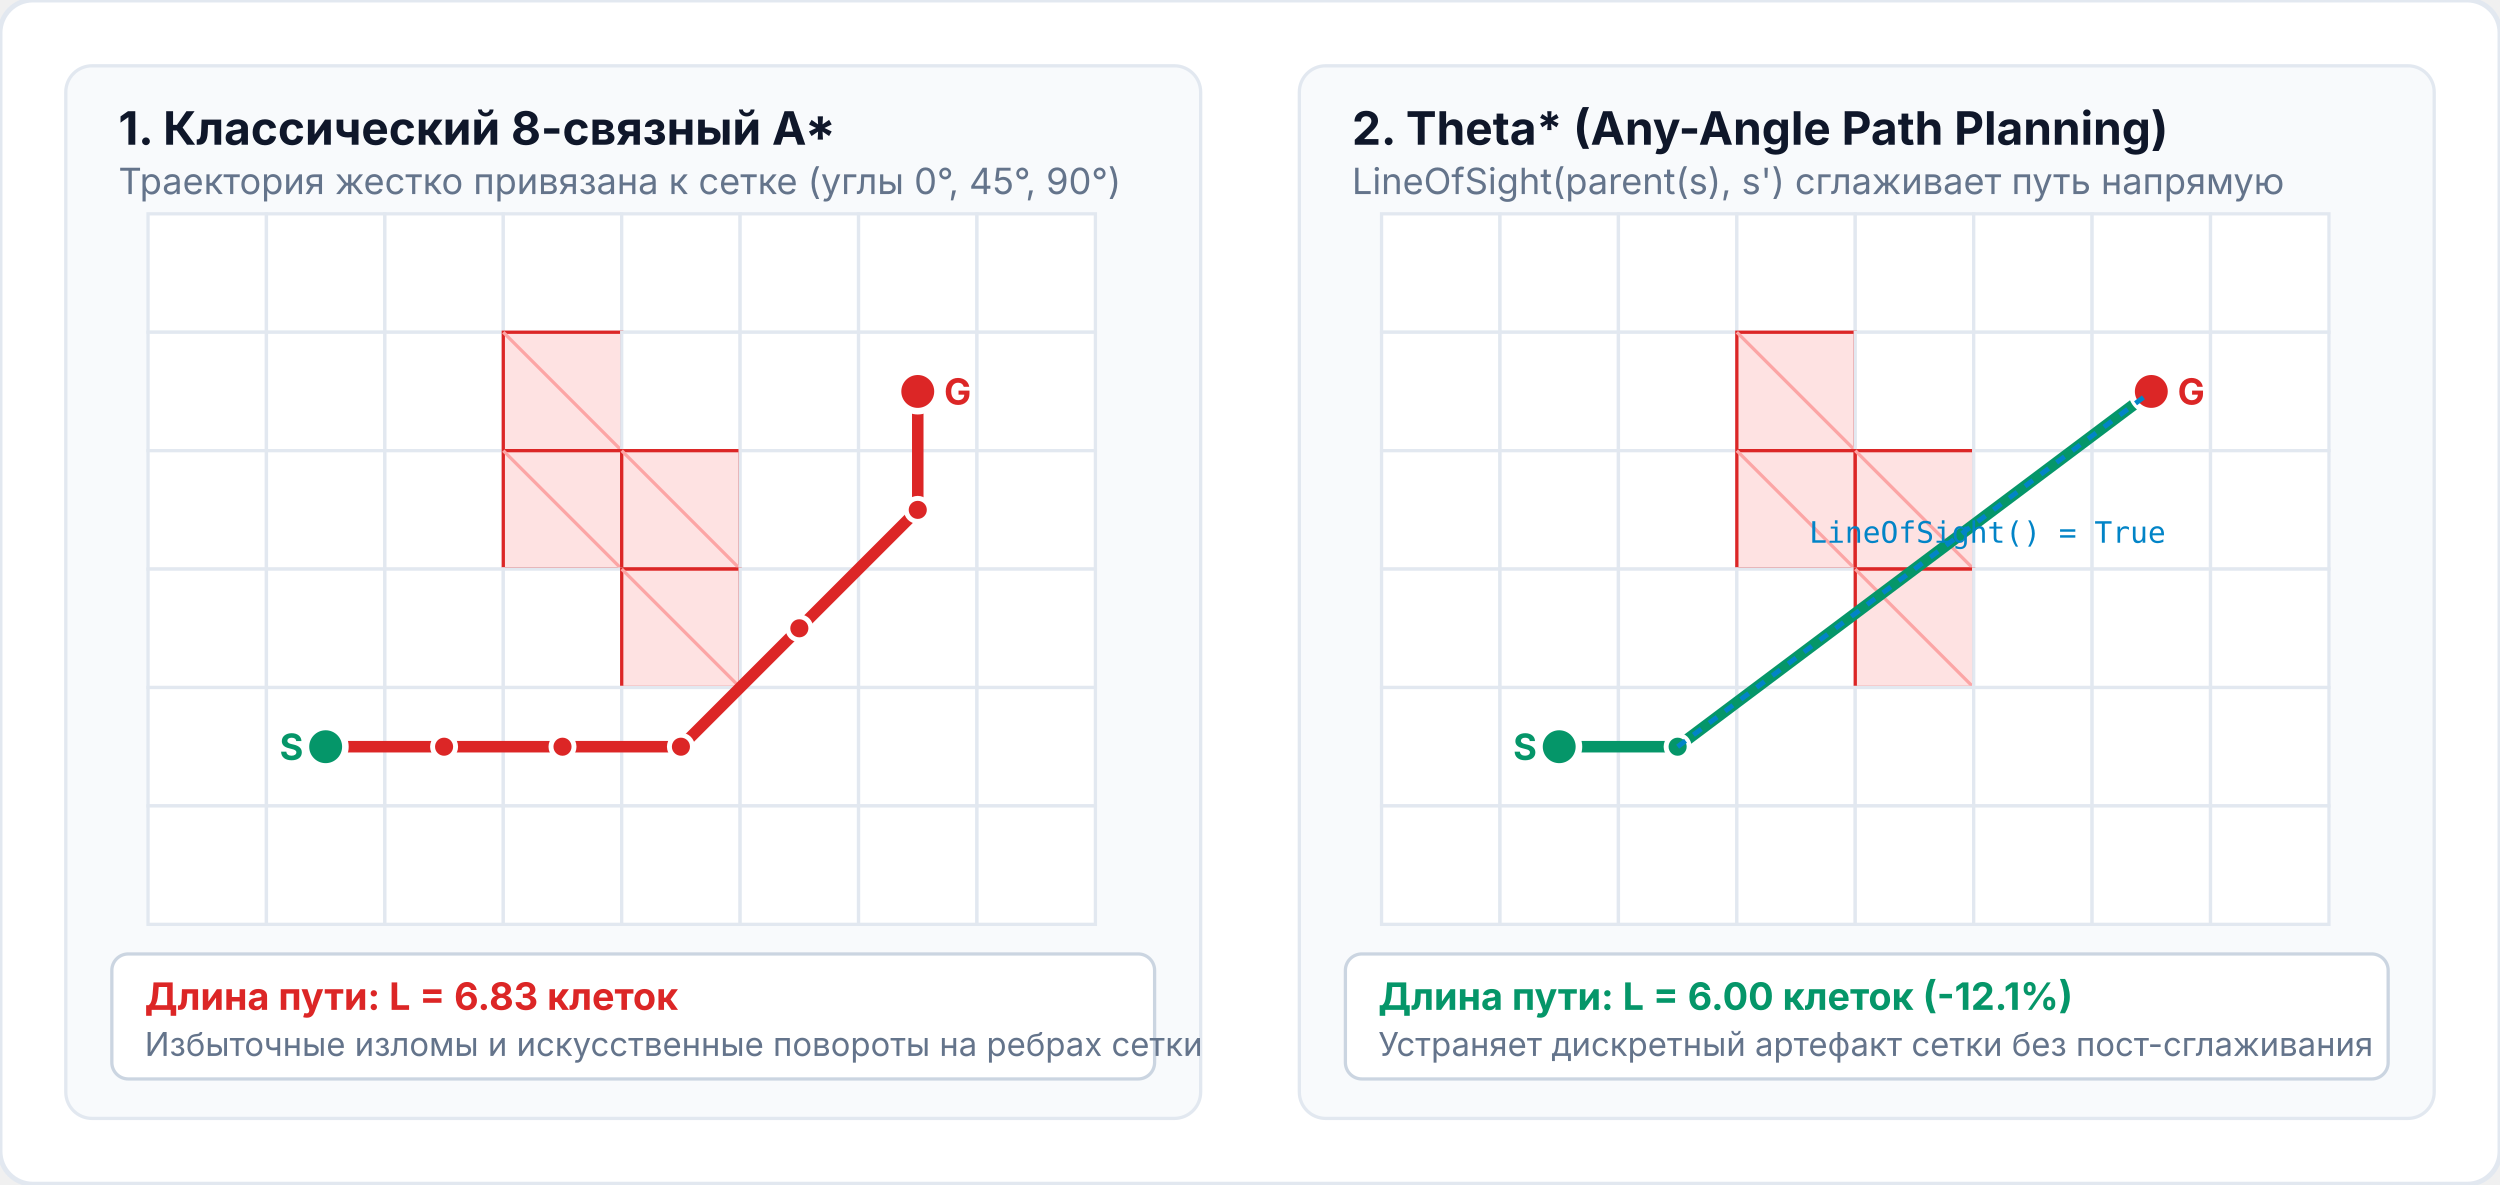
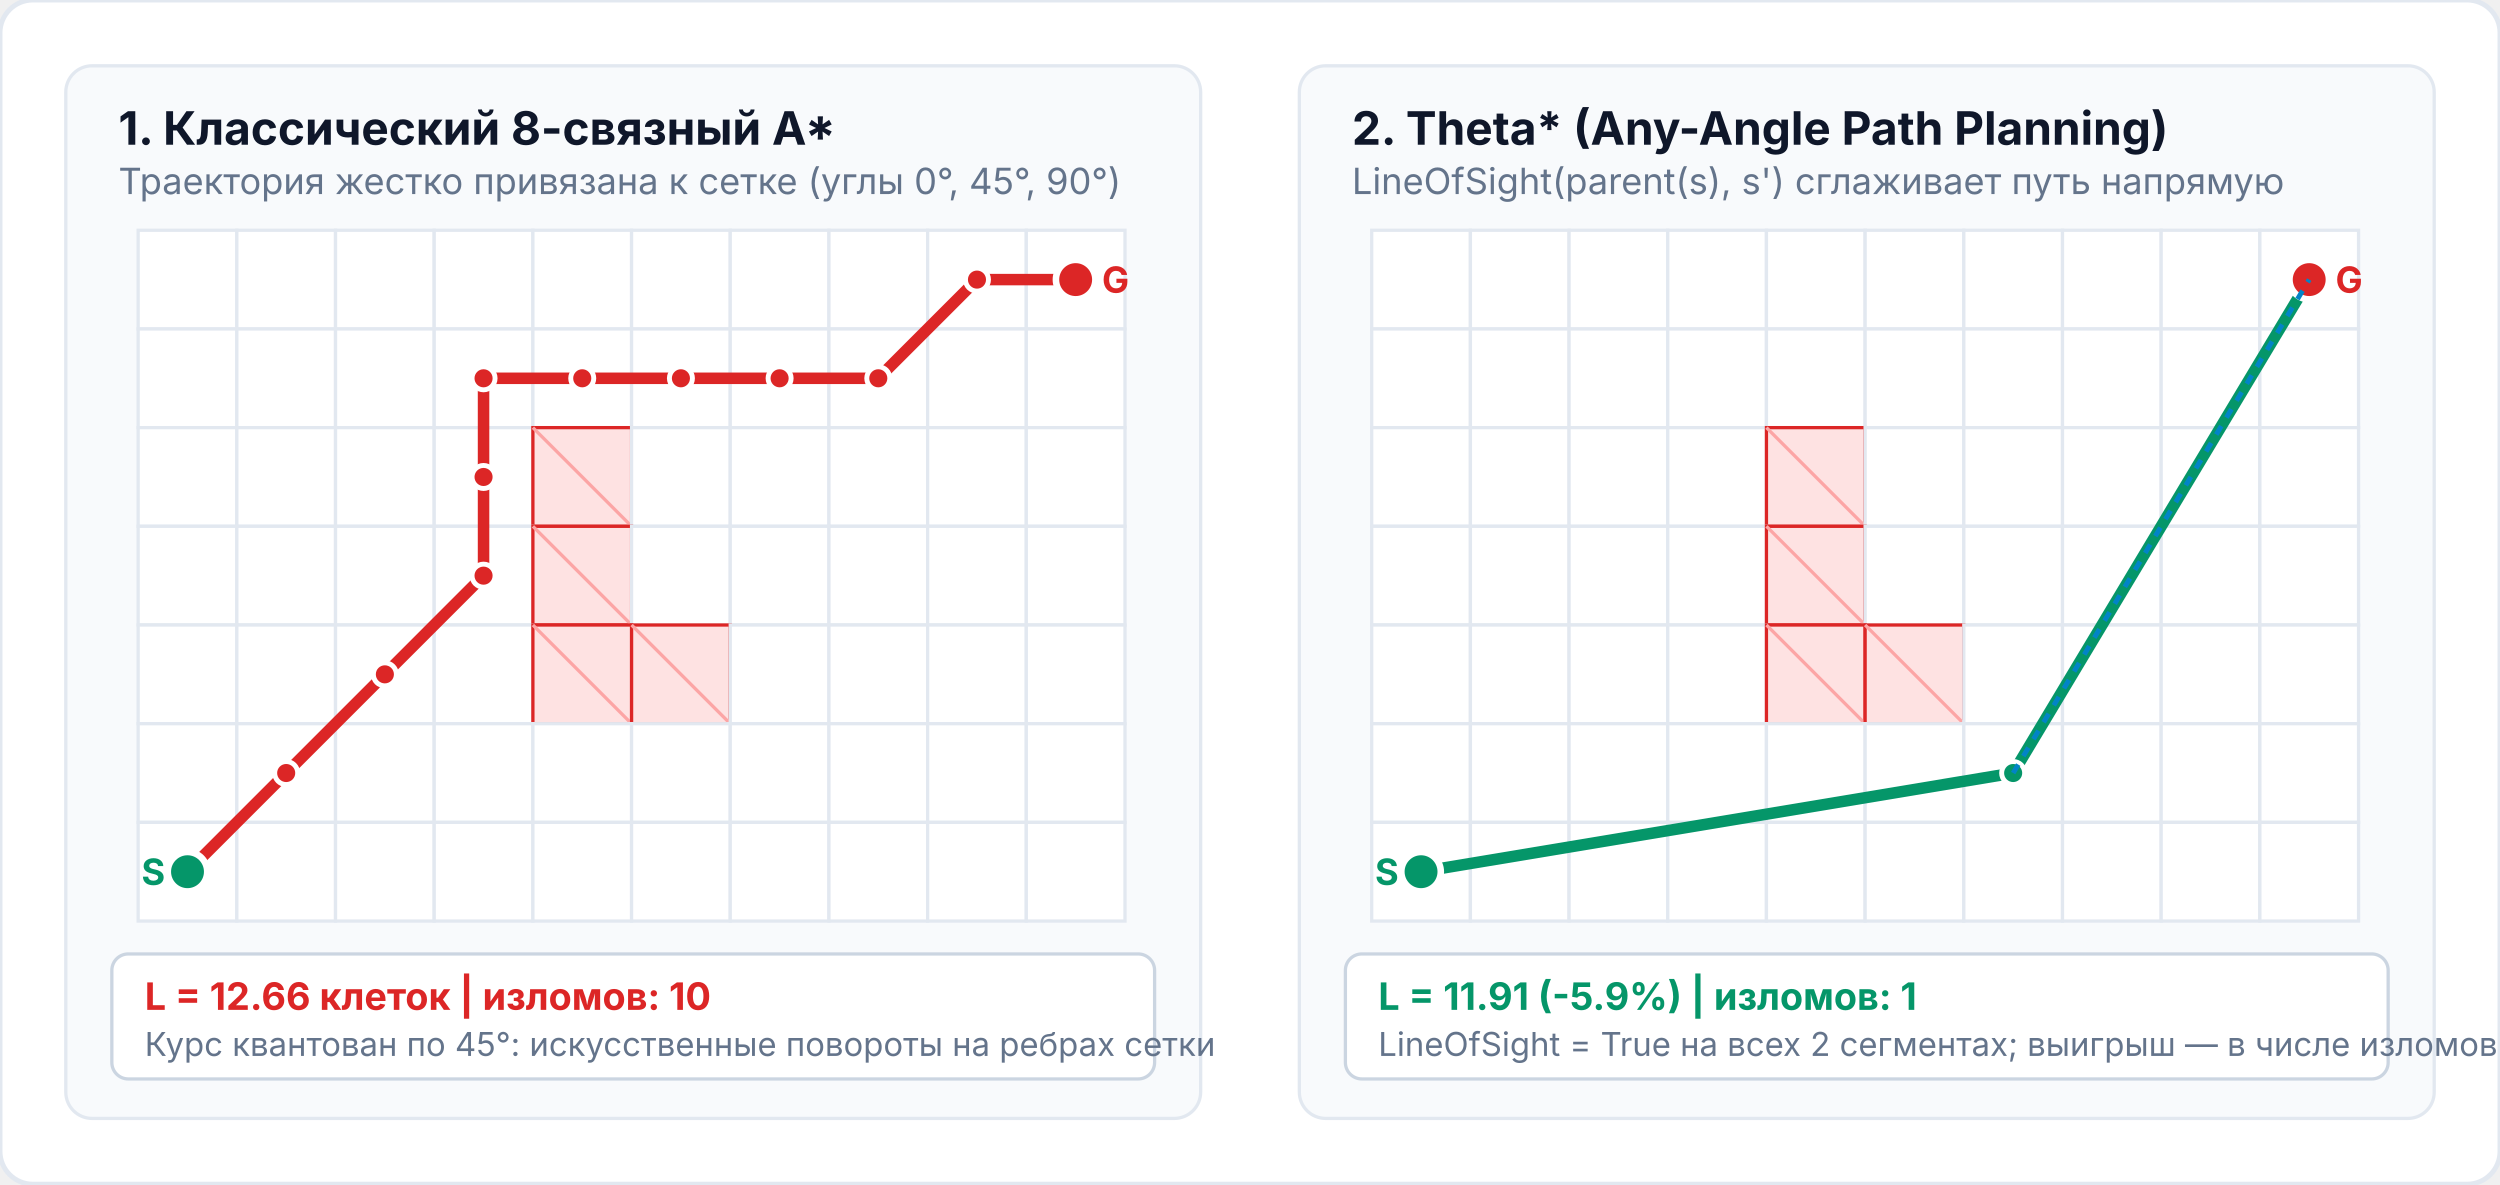
<svg xmlns="http://www.w3.org/2000/svg" viewBox="0 0 760 360" width="100%" height="100%">
  <rect width="100%" height="100%" rx="10" fill="#ffffff" stroke="#e2e8f0" stroke-width="1.5" />
  <g transform="translate(20, 20)">
    <rect width="345" height="320" rx="8" fill="#f8fafc" stroke="#e2e8f0" stroke-width="1" />
    <text x="16" y="24" font-family="Inter, sans-serif" font-size="14" font-weight="700" fill="#0f172a">1. Классический 8-связный A*</text>
    <text x="16" y="39" font-family="Inter, sans-serif" font-size="11" fill="#64748b">Траектория жестко привязана к сетке (углы 0°, 45°, 90°)</text>
-     <rect x="25" y="45" width="36" height="36" fill="#ffffff" stroke="#e2e8f0" stroke-width="1" />
-     <rect x="61" y="45" width="36" height="36" fill="#ffffff" stroke="#e2e8f0" stroke-width="1" />
-     <rect x="97" y="45" width="36" height="36" fill="#ffffff" stroke="#e2e8f0" stroke-width="1" />
-     <rect x="133" y="45" width="36" height="36" fill="#ffffff" stroke="#e2e8f0" stroke-width="1" />
-     <rect x="169" y="45" width="36" height="36" fill="#ffffff" stroke="#e2e8f0" stroke-width="1" />
-     <rect x="205" y="45" width="36" height="36" fill="#ffffff" stroke="#e2e8f0" stroke-width="1" />
-     <rect x="241" y="45" width="36" height="36" fill="#ffffff" stroke="#e2e8f0" stroke-width="1" />
-     <rect x="277" y="45" width="36" height="36" fill="#ffffff" stroke="#e2e8f0" stroke-width="1" />
-     <rect x="25" y="81" width="36" height="36" fill="#ffffff" stroke="#e2e8f0" stroke-width="1" />
-     <rect x="61" y="81" width="36" height="36" fill="#ffffff" stroke="#e2e8f0" stroke-width="1" />
-     <rect x="97" y="81" width="36" height="36" fill="#ffffff" stroke="#e2e8f0" stroke-width="1" />
-     <rect x="133" y="81" width="36" height="36" fill="#fee2e2" stroke="#dc2626" stroke-width="1" />
-     <line x1="133" y1="81" x2="169" y2="117" stroke="#fca5a5" stroke-width="1" />
-     <rect x="169" y="81" width="36" height="36" fill="#ffffff" stroke="#e2e8f0" stroke-width="1" />
-     <rect x="205" y="81" width="36" height="36" fill="#ffffff" stroke="#e2e8f0" stroke-width="1" />
-     <rect x="241" y="81" width="36" height="36" fill="#ffffff" stroke="#e2e8f0" stroke-width="1" />
-     <rect x="277" y="81" width="36" height="36" fill="#ffffff" stroke="#e2e8f0" stroke-width="1" />
-     <rect x="25" y="117" width="36" height="36" fill="#ffffff" stroke="#e2e8f0" stroke-width="1" />
-     <rect x="61" y="117" width="36" height="36" fill="#ffffff" stroke="#e2e8f0" stroke-width="1" />
-     <rect x="97" y="117" width="36" height="36" fill="#ffffff" stroke="#e2e8f0" stroke-width="1" />
-     <rect x="133" y="117" width="36" height="36" fill="#fee2e2" stroke="#dc2626" stroke-width="1" />
-     <line x1="133" y1="117" x2="169" y2="153" stroke="#fca5a5" stroke-width="1" />
-     <rect x="169" y="117" width="36" height="36" fill="#fee2e2" stroke="#dc2626" stroke-width="1" />
-     <line x1="169" y1="117" x2="205" y2="153" stroke="#fca5a5" stroke-width="1" />
-     <rect x="205" y="117" width="36" height="36" fill="#ffffff" stroke="#e2e8f0" stroke-width="1" />
-     <rect x="241" y="117" width="36" height="36" fill="#ffffff" stroke="#e2e8f0" stroke-width="1" />
-     <rect x="277" y="117" width="36" height="36" fill="#ffffff" stroke="#e2e8f0" stroke-width="1" />
-     <rect x="25" y="153" width="36" height="36" fill="#ffffff" stroke="#e2e8f0" stroke-width="1" />
-     <rect x="61" y="153" width="36" height="36" fill="#ffffff" stroke="#e2e8f0" stroke-width="1" />
-     <rect x="97" y="153" width="36" height="36" fill="#ffffff" stroke="#e2e8f0" stroke-width="1" />
-     <rect x="133" y="153" width="36" height="36" fill="#ffffff" stroke="#e2e8f0" stroke-width="1" />
-     <rect x="169" y="153" width="36" height="36" fill="#fee2e2" stroke="#dc2626" stroke-width="1" />
-     <line x1="169" y1="153" x2="205" y2="189" stroke="#fca5a5" stroke-width="1" />
-     <rect x="205" y="153" width="36" height="36" fill="#ffffff" stroke="#e2e8f0" stroke-width="1" />
-     <rect x="241" y="153" width="36" height="36" fill="#ffffff" stroke="#e2e8f0" stroke-width="1" />
-     <rect x="277" y="153" width="36" height="36" fill="#ffffff" stroke="#e2e8f0" stroke-width="1" />
-     <rect x="25" y="189" width="36" height="36" fill="#ffffff" stroke="#e2e8f0" stroke-width="1" />
-     <rect x="61" y="189" width="36" height="36" fill="#ffffff" stroke="#e2e8f0" stroke-width="1" />
-     <rect x="97" y="189" width="36" height="36" fill="#ffffff" stroke="#e2e8f0" stroke-width="1" />
-     <rect x="133" y="189" width="36" height="36" fill="#ffffff" stroke="#e2e8f0" stroke-width="1" />
-     <rect x="169" y="189" width="36" height="36" fill="#ffffff" stroke="#e2e8f0" stroke-width="1" />
-     <rect x="205" y="189" width="36" height="36" fill="#ffffff" stroke="#e2e8f0" stroke-width="1" />
-     <rect x="241" y="189" width="36" height="36" fill="#ffffff" stroke="#e2e8f0" stroke-width="1" />
-     <rect x="277" y="189" width="36" height="36" fill="#ffffff" stroke="#e2e8f0" stroke-width="1" />
-     <rect x="25" y="225" width="36" height="36" fill="#ffffff" stroke="#e2e8f0" stroke-width="1" />
-     <rect x="61" y="225" width="36" height="36" fill="#ffffff" stroke="#e2e8f0" stroke-width="1" />
-     <rect x="97" y="225" width="36" height="36" fill="#ffffff" stroke="#e2e8f0" stroke-width="1" />
-     <rect x="133" y="225" width="36" height="36" fill="#ffffff" stroke="#e2e8f0" stroke-width="1" />
-     <rect x="169" y="225" width="36" height="36" fill="#ffffff" stroke="#e2e8f0" stroke-width="1" />
-     <rect x="205" y="225" width="36" height="36" fill="#ffffff" stroke="#e2e8f0" stroke-width="1" />
-     <rect x="241" y="225" width="36" height="36" fill="#ffffff" stroke="#e2e8f0" stroke-width="1" />
-     <rect x="277" y="225" width="36" height="36" fill="#ffffff" stroke="#e2e8f0" stroke-width="1" />
-     <path d="M79.0,207.0 L115.0,207.0 L151.0,207.0 L187.0,207.0 L223.0,171.0 L259.0,135.0 L259.0,99.0" stroke="#dc2626" stroke-width="3.5" fill="none" stroke-linecap="round" stroke-linejoin="round" />
-     <circle cx="79.0" cy="207.0" r="3.5" fill="#dc2626" stroke="#ffffff" stroke-width="1.5" />
-     <circle cx="115.0" cy="207.0" r="3.5" fill="#dc2626" stroke="#ffffff" stroke-width="1.5" />
-     <circle cx="151.0" cy="207.0" r="3.5" fill="#dc2626" stroke="#ffffff" stroke-width="1.5" />
-     <circle cx="187.0" cy="207.0" r="3.5" fill="#dc2626" stroke="#ffffff" stroke-width="1.5" />
-     <circle cx="223.0" cy="171.0" r="3.5" fill="#dc2626" stroke="#ffffff" stroke-width="1.5" />
-     <circle cx="259.0" cy="135.0" r="3.5" fill="#dc2626" stroke="#ffffff" stroke-width="1.5" />
-     <circle cx="259.0" cy="99.0" r="3.5" fill="#dc2626" stroke="#ffffff" stroke-width="1.5" />
-     <circle cx="79.0" cy="207.0" r="6" fill="#059669" stroke="#ffffff" stroke-width="2" />
-     <text x="65.0" y="211.0" font-family="Inter" font-size="11" font-weight="700" fill="#059669">S</text>
-     <circle cx="259.0" cy="99.0" r="6" fill="#dc2626" stroke="#ffffff" stroke-width="2" />
-     <text x="267.0" y="103.0" font-family="Inter" font-size="11" font-weight="700" fill="#dc2626">G</text>
+     <rect x="22" y="50" width="30" height="30" fill="#ffffff" stroke="#e2e8f0" stroke-width="1" />
+     <rect x="52" y="50" width="30" height="30" fill="#ffffff" stroke="#e2e8f0" stroke-width="1" />
+     <rect x="82" y="50" width="30" height="30" fill="#ffffff" stroke="#e2e8f0" stroke-width="1" />
+     <rect x="112" y="50" width="30" height="30" fill="#ffffff" stroke="#e2e8f0" stroke-width="1" />
+     <rect x="142" y="50" width="30" height="30" fill="#ffffff" stroke="#e2e8f0" stroke-width="1" />
+     <rect x="172" y="50" width="30" height="30" fill="#ffffff" stroke="#e2e8f0" stroke-width="1" />
+     <rect x="202" y="50" width="30" height="30" fill="#ffffff" stroke="#e2e8f0" stroke-width="1" />
+     <rect x="232" y="50" width="30" height="30" fill="#ffffff" stroke="#e2e8f0" stroke-width="1" />
+     <rect x="262" y="50" width="30" height="30" fill="#ffffff" stroke="#e2e8f0" stroke-width="1" />
+     <rect x="292" y="50" width="30" height="30" fill="#ffffff" stroke="#e2e8f0" stroke-width="1" />
+     <rect x="22" y="80" width="30" height="30" fill="#ffffff" stroke="#e2e8f0" stroke-width="1" />
+     <rect x="52" y="80" width="30" height="30" fill="#ffffff" stroke="#e2e8f0" stroke-width="1" />
+     <rect x="82" y="80" width="30" height="30" fill="#ffffff" stroke="#e2e8f0" stroke-width="1" />
+     <rect x="112" y="80" width="30" height="30" fill="#ffffff" stroke="#e2e8f0" stroke-width="1" />
+     <rect x="142" y="80" width="30" height="30" fill="#ffffff" stroke="#e2e8f0" stroke-width="1" />
+     <rect x="172" y="80" width="30" height="30" fill="#ffffff" stroke="#e2e8f0" stroke-width="1" />
+     <rect x="202" y="80" width="30" height="30" fill="#ffffff" stroke="#e2e8f0" stroke-width="1" />
+     <rect x="232" y="80" width="30" height="30" fill="#ffffff" stroke="#e2e8f0" stroke-width="1" />
+     <rect x="262" y="80" width="30" height="30" fill="#ffffff" stroke="#e2e8f0" stroke-width="1" />
+     <rect x="292" y="80" width="30" height="30" fill="#ffffff" stroke="#e2e8f0" stroke-width="1" />
+     <rect x="22" y="110" width="30" height="30" fill="#ffffff" stroke="#e2e8f0" stroke-width="1" />
+     <rect x="52" y="110" width="30" height="30" fill="#ffffff" stroke="#e2e8f0" stroke-width="1" />
+     <rect x="82" y="110" width="30" height="30" fill="#ffffff" stroke="#e2e8f0" stroke-width="1" />
+     <rect x="112" y="110" width="30" height="30" fill="#ffffff" stroke="#e2e8f0" stroke-width="1" />
+     <rect x="142" y="110" width="30" height="30" fill="#fee2e2" stroke="#dc2626" stroke-width="1" />
+     <line x1="142" y1="110" x2="172" y2="140" stroke="#fca5a5" stroke-width="1" />
+     <rect x="172" y="110" width="30" height="30" fill="#ffffff" stroke="#e2e8f0" stroke-width="1" />
+     <rect x="202" y="110" width="30" height="30" fill="#ffffff" stroke="#e2e8f0" stroke-width="1" />
+     <rect x="232" y="110" width="30" height="30" fill="#ffffff" stroke="#e2e8f0" stroke-width="1" />
+     <rect x="262" y="110" width="30" height="30" fill="#ffffff" stroke="#e2e8f0" stroke-width="1" />
+     <rect x="292" y="110" width="30" height="30" fill="#ffffff" stroke="#e2e8f0" stroke-width="1" />
+     <rect x="22" y="140" width="30" height="30" fill="#ffffff" stroke="#e2e8f0" stroke-width="1" />
+     <rect x="52" y="140" width="30" height="30" fill="#ffffff" stroke="#e2e8f0" stroke-width="1" />
+     <rect x="82" y="140" width="30" height="30" fill="#ffffff" stroke="#e2e8f0" stroke-width="1" />
+     <rect x="112" y="140" width="30" height="30" fill="#ffffff" stroke="#e2e8f0" stroke-width="1" />
+     <rect x="142" y="140" width="30" height="30" fill="#fee2e2" stroke="#dc2626" stroke-width="1" />
+     <line x1="142" y1="140" x2="172" y2="170" stroke="#fca5a5" stroke-width="1" />
+     <rect x="172" y="140" width="30" height="30" fill="#ffffff" stroke="#e2e8f0" stroke-width="1" />
+     <rect x="202" y="140" width="30" height="30" fill="#ffffff" stroke="#e2e8f0" stroke-width="1" />
+     <rect x="232" y="140" width="30" height="30" fill="#ffffff" stroke="#e2e8f0" stroke-width="1" />
+     <rect x="262" y="140" width="30" height="30" fill="#ffffff" stroke="#e2e8f0" stroke-width="1" />
+     <rect x="292" y="140" width="30" height="30" fill="#ffffff" stroke="#e2e8f0" stroke-width="1" />
+     <rect x="22" y="170" width="30" height="30" fill="#ffffff" stroke="#e2e8f0" stroke-width="1" />
+     <rect x="52" y="170" width="30" height="30" fill="#ffffff" stroke="#e2e8f0" stroke-width="1" />
+     <rect x="82" y="170" width="30" height="30" fill="#ffffff" stroke="#e2e8f0" stroke-width="1" />
+     <rect x="112" y="170" width="30" height="30" fill="#ffffff" stroke="#e2e8f0" stroke-width="1" />
+     <rect x="142" y="170" width="30" height="30" fill="#fee2e2" stroke="#dc2626" stroke-width="1" />
+     <line x1="142" y1="170" x2="172" y2="200" stroke="#fca5a5" stroke-width="1" />
+     <rect x="172" y="170" width="30" height="30" fill="#fee2e2" stroke="#dc2626" stroke-width="1" />
+     <line x1="172" y1="170" x2="202" y2="200" stroke="#fca5a5" stroke-width="1" />
+     <rect x="202" y="170" width="30" height="30" fill="#ffffff" stroke="#e2e8f0" stroke-width="1" />
+     <rect x="232" y="170" width="30" height="30" fill="#ffffff" stroke="#e2e8f0" stroke-width="1" />
+     <rect x="262" y="170" width="30" height="30" fill="#ffffff" stroke="#e2e8f0" stroke-width="1" />
+     <rect x="292" y="170" width="30" height="30" fill="#ffffff" stroke="#e2e8f0" stroke-width="1" />
+     <rect x="22" y="200" width="30" height="30" fill="#ffffff" stroke="#e2e8f0" stroke-width="1" />
+     <rect x="52" y="200" width="30" height="30" fill="#ffffff" stroke="#e2e8f0" stroke-width="1" />
+     <rect x="82" y="200" width="30" height="30" fill="#ffffff" stroke="#e2e8f0" stroke-width="1" />
+     <rect x="112" y="200" width="30" height="30" fill="#ffffff" stroke="#e2e8f0" stroke-width="1" />
+     <rect x="142" y="200" width="30" height="30" fill="#ffffff" stroke="#e2e8f0" stroke-width="1" />
+     <rect x="172" y="200" width="30" height="30" fill="#ffffff" stroke="#e2e8f0" stroke-width="1" />
+     <rect x="202" y="200" width="30" height="30" fill="#ffffff" stroke="#e2e8f0" stroke-width="1" />
+     <rect x="232" y="200" width="30" height="30" fill="#ffffff" stroke="#e2e8f0" stroke-width="1" />
+     <rect x="262" y="200" width="30" height="30" fill="#ffffff" stroke="#e2e8f0" stroke-width="1" />
+     <rect x="292" y="200" width="30" height="30" fill="#ffffff" stroke="#e2e8f0" stroke-width="1" />
+     <rect x="22" y="230" width="30" height="30" fill="#ffffff" stroke="#e2e8f0" stroke-width="1" />
+     <rect x="52" y="230" width="30" height="30" fill="#ffffff" stroke="#e2e8f0" stroke-width="1" />
+     <rect x="82" y="230" width="30" height="30" fill="#ffffff" stroke="#e2e8f0" stroke-width="1" />
+     <rect x="112" y="230" width="30" height="30" fill="#ffffff" stroke="#e2e8f0" stroke-width="1" />
+     <rect x="142" y="230" width="30" height="30" fill="#ffffff" stroke="#e2e8f0" stroke-width="1" />
+     <rect x="172" y="230" width="30" height="30" fill="#ffffff" stroke="#e2e8f0" stroke-width="1" />
+     <rect x="202" y="230" width="30" height="30" fill="#ffffff" stroke="#e2e8f0" stroke-width="1" />
+     <rect x="232" y="230" width="30" height="30" fill="#ffffff" stroke="#e2e8f0" stroke-width="1" />
+     <rect x="262" y="230" width="30" height="30" fill="#ffffff" stroke="#e2e8f0" stroke-width="1" />
+     <rect x="292" y="230" width="30" height="30" fill="#ffffff" stroke="#e2e8f0" stroke-width="1" />
+     <path d="M37.0,245.0 L67.0,215.0 L97.0,185.0 L127.0,155.0 L127.0,125.0 L127.0,95.0 L157.0,95.0 L187.0,95.0 L217.0,95.0 L247.0,95.0 L277.0,65.0 L307.0,65.0" stroke="#dc2626" stroke-width="3.5" fill="none" stroke-linecap="round" stroke-linejoin="round" />
+     <circle cx="37.0" cy="245.0" r="3.5" fill="#dc2626" stroke="#ffffff" stroke-width="1.5" />
+     <circle cx="67.0" cy="215.0" r="3.5" fill="#dc2626" stroke="#ffffff" stroke-width="1.5" />
+     <circle cx="97.0" cy="185.0" r="3.5" fill="#dc2626" stroke="#ffffff" stroke-width="1.5" />
+     <circle cx="127.0" cy="155.0" r="3.5" fill="#dc2626" stroke="#ffffff" stroke-width="1.5" />
+     <circle cx="127.0" cy="125.0" r="3.5" fill="#dc2626" stroke="#ffffff" stroke-width="1.5" />
+     <circle cx="127.0" cy="95.0" r="3.5" fill="#dc2626" stroke="#ffffff" stroke-width="1.5" />
+     <circle cx="157.0" cy="95.0" r="3.5" fill="#dc2626" stroke="#ffffff" stroke-width="1.5" />
+     <circle cx="187.0" cy="95.0" r="3.5" fill="#dc2626" stroke="#ffffff" stroke-width="1.5" />
+     <circle cx="217.0" cy="95.0" r="3.5" fill="#dc2626" stroke="#ffffff" stroke-width="1.5" />
+     <circle cx="247.0" cy="95.0" r="3.5" fill="#dc2626" stroke="#ffffff" stroke-width="1.5" />
+     <circle cx="277.0" cy="65.0" r="3.5" fill="#dc2626" stroke="#ffffff" stroke-width="1.5" />
+     <circle cx="307.0" cy="65.0" r="3.5" fill="#dc2626" stroke="#ffffff" stroke-width="1.5" />
+     <circle cx="37.0" cy="245.0" r="6" fill="#059669" stroke="#ffffff" stroke-width="2" />
+     <text x="23.0" y="249.0" font-family="Inter" font-size="11" font-weight="700" fill="#059669">S</text>
+     <circle cx="307.0" cy="65.0" r="6" fill="#dc2626" stroke="#ffffff" stroke-width="2" />
+     <text x="315.0" y="69.0" font-family="Inter" font-size="11" font-weight="700" fill="#dc2626">G</text>
    <rect x="14" y="270" width="317" height="38" rx="5" fill="#ffffff" stroke="#cbd5e1" stroke-width="1" />
-     <text x="24" y="287" font-family="Inter, sans-serif" font-size="11.5" font-weight="700" fill="#dc2626">Длина пути: L = 6.83 клеток</text>
-     <text x="24" y="301" font-family="Inter, sans-serif" font-size="10" fill="#64748b">Избыточные изломы и искусственные повороты на ребрах сетки</text>
+     <text x="24" y="287" font-family="Inter, sans-serif" font-size="11.5" font-weight="700" fill="#dc2626">L = 12.66 клеток | изломов: 10</text>
+     <text x="24" y="301" font-family="Inter, sans-serif" font-size="10" fill="#64748b">Курс квантован по 45°: искусственные повороты на ребрах сетки</text>
  </g>
  <g transform="translate(395, 20)">
    <rect width="345" height="320" rx="8" fill="#f8fafc" stroke="#e2e8f0" stroke-width="1" />
    <text x="16" y="24" font-family="Inter, sans-serif" font-size="14" font-weight="700" fill="#0f172a">2. Theta* (Any-Angle Path Planning)</text>
    <text x="16" y="39" font-family="Inter, sans-serif" font-size="11" fill="#64748b">LineOfSight(parent(s), s') сглаживает путь напрямую</text>
-     <rect x="25" y="45" width="36" height="36" fill="#ffffff" stroke="#e2e8f0" stroke-width="1" />
-     <rect x="61" y="45" width="36" height="36" fill="#ffffff" stroke="#e2e8f0" stroke-width="1" />
-     <rect x="97" y="45" width="36" height="36" fill="#ffffff" stroke="#e2e8f0" stroke-width="1" />
-     <rect x="133" y="45" width="36" height="36" fill="#ffffff" stroke="#e2e8f0" stroke-width="1" />
-     <rect x="169" y="45" width="36" height="36" fill="#ffffff" stroke="#e2e8f0" stroke-width="1" />
-     <rect x="205" y="45" width="36" height="36" fill="#ffffff" stroke="#e2e8f0" stroke-width="1" />
-     <rect x="241" y="45" width="36" height="36" fill="#ffffff" stroke="#e2e8f0" stroke-width="1" />
-     <rect x="277" y="45" width="36" height="36" fill="#ffffff" stroke="#e2e8f0" stroke-width="1" />
-     <rect x="25" y="81" width="36" height="36" fill="#ffffff" stroke="#e2e8f0" stroke-width="1" />
-     <rect x="61" y="81" width="36" height="36" fill="#ffffff" stroke="#e2e8f0" stroke-width="1" />
-     <rect x="97" y="81" width="36" height="36" fill="#ffffff" stroke="#e2e8f0" stroke-width="1" />
-     <rect x="133" y="81" width="36" height="36" fill="#fee2e2" stroke="#dc2626" stroke-width="1" />
-     <line x1="133" y1="81" x2="169" y2="117" stroke="#fca5a5" stroke-width="1" />
-     <rect x="169" y="81" width="36" height="36" fill="#ffffff" stroke="#e2e8f0" stroke-width="1" />
-     <rect x="205" y="81" width="36" height="36" fill="#ffffff" stroke="#e2e8f0" stroke-width="1" />
-     <rect x="241" y="81" width="36" height="36" fill="#ffffff" stroke="#e2e8f0" stroke-width="1" />
-     <rect x="277" y="81" width="36" height="36" fill="#ffffff" stroke="#e2e8f0" stroke-width="1" />
-     <rect x="25" y="117" width="36" height="36" fill="#ffffff" stroke="#e2e8f0" stroke-width="1" />
-     <rect x="61" y="117" width="36" height="36" fill="#ffffff" stroke="#e2e8f0" stroke-width="1" />
-     <rect x="97" y="117" width="36" height="36" fill="#ffffff" stroke="#e2e8f0" stroke-width="1" />
-     <rect x="133" y="117" width="36" height="36" fill="#fee2e2" stroke="#dc2626" stroke-width="1" />
-     <line x1="133" y1="117" x2="169" y2="153" stroke="#fca5a5" stroke-width="1" />
-     <rect x="169" y="117" width="36" height="36" fill="#fee2e2" stroke="#dc2626" stroke-width="1" />
-     <line x1="169" y1="117" x2="205" y2="153" stroke="#fca5a5" stroke-width="1" />
-     <rect x="205" y="117" width="36" height="36" fill="#ffffff" stroke="#e2e8f0" stroke-width="1" />
-     <rect x="241" y="117" width="36" height="36" fill="#ffffff" stroke="#e2e8f0" stroke-width="1" />
-     <rect x="277" y="117" width="36" height="36" fill="#ffffff" stroke="#e2e8f0" stroke-width="1" />
-     <rect x="25" y="153" width="36" height="36" fill="#ffffff" stroke="#e2e8f0" stroke-width="1" />
-     <rect x="61" y="153" width="36" height="36" fill="#ffffff" stroke="#e2e8f0" stroke-width="1" />
-     <rect x="97" y="153" width="36" height="36" fill="#ffffff" stroke="#e2e8f0" stroke-width="1" />
-     <rect x="133" y="153" width="36" height="36" fill="#ffffff" stroke="#e2e8f0" stroke-width="1" />
-     <rect x="169" y="153" width="36" height="36" fill="#fee2e2" stroke="#dc2626" stroke-width="1" />
-     <line x1="169" y1="153" x2="205" y2="189" stroke="#fca5a5" stroke-width="1" />
-     <rect x="205" y="153" width="36" height="36" fill="#ffffff" stroke="#e2e8f0" stroke-width="1" />
-     <rect x="241" y="153" width="36" height="36" fill="#ffffff" stroke="#e2e8f0" stroke-width="1" />
-     <rect x="277" y="153" width="36" height="36" fill="#ffffff" stroke="#e2e8f0" stroke-width="1" />
-     <rect x="25" y="189" width="36" height="36" fill="#ffffff" stroke="#e2e8f0" stroke-width="1" />
-     <rect x="61" y="189" width="36" height="36" fill="#ffffff" stroke="#e2e8f0" stroke-width="1" />
-     <rect x="97" y="189" width="36" height="36" fill="#ffffff" stroke="#e2e8f0" stroke-width="1" />
-     <rect x="133" y="189" width="36" height="36" fill="#ffffff" stroke="#e2e8f0" stroke-width="1" />
-     <rect x="169" y="189" width="36" height="36" fill="#ffffff" stroke="#e2e8f0" stroke-width="1" />
-     <rect x="205" y="189" width="36" height="36" fill="#ffffff" stroke="#e2e8f0" stroke-width="1" />
-     <rect x="241" y="189" width="36" height="36" fill="#ffffff" stroke="#e2e8f0" stroke-width="1" />
-     <rect x="277" y="189" width="36" height="36" fill="#ffffff" stroke="#e2e8f0" stroke-width="1" />
-     <rect x="25" y="225" width="36" height="36" fill="#ffffff" stroke="#e2e8f0" stroke-width="1" />
-     <rect x="61" y="225" width="36" height="36" fill="#ffffff" stroke="#e2e8f0" stroke-width="1" />
-     <rect x="97" y="225" width="36" height="36" fill="#ffffff" stroke="#e2e8f0" stroke-width="1" />
-     <rect x="133" y="225" width="36" height="36" fill="#ffffff" stroke="#e2e8f0" stroke-width="1" />
-     <rect x="169" y="225" width="36" height="36" fill="#ffffff" stroke="#e2e8f0" stroke-width="1" />
-     <rect x="205" y="225" width="36" height="36" fill="#ffffff" stroke="#e2e8f0" stroke-width="1" />
-     <rect x="241" y="225" width="36" height="36" fill="#ffffff" stroke="#e2e8f0" stroke-width="1" />
-     <rect x="277" y="225" width="36" height="36" fill="#ffffff" stroke="#e2e8f0" stroke-width="1" />
-     <path d="M79.0,207.0 L115.0,207.0 L259.0,99.0" stroke="#059669" stroke-width="3.5" fill="none" stroke-linecap="round" stroke-linejoin="round" />
-     <circle cx="79.0" cy="207.0" r="3.5" fill="#059669" stroke="#ffffff" stroke-width="1.5" />
-     <circle cx="115.0" cy="207.0" r="3.5" fill="#059669" stroke="#ffffff" stroke-width="1.5" />
-     <circle cx="259.0" cy="99.0" r="3.5" fill="#059669" stroke="#ffffff" stroke-width="1.5" />
-     <circle cx="79.0" cy="207.0" r="6" fill="#059669" stroke="#ffffff" stroke-width="2" />
-     <text x="65.0" y="211.0" font-family="Inter" font-size="11" font-weight="700" fill="#059669">S</text>
-     <circle cx="259.0" cy="99.0" r="6" fill="#dc2626" stroke="#ffffff" stroke-width="2" />
-     <text x="267.0" y="103.0" font-family="Inter" font-size="11" font-weight="700" fill="#dc2626">G</text>
-     <line x1="115.0" y1="207.0" x2="259.0" y2="99.0" stroke="#0284c7" stroke-width="1.5" stroke-dasharray="3,3" />
-     <text x="155" y="145" font-family="JetBrains Mono, monospace" font-size="9" fill="#0284c7">LineOfSight() = True</text>
+     <rect x="22" y="50" width="30" height="30" fill="#ffffff" stroke="#e2e8f0" stroke-width="1" />
+     <rect x="52" y="50" width="30" height="30" fill="#ffffff" stroke="#e2e8f0" stroke-width="1" />
+     <rect x="82" y="50" width="30" height="30" fill="#ffffff" stroke="#e2e8f0" stroke-width="1" />
+     <rect x="112" y="50" width="30" height="30" fill="#ffffff" stroke="#e2e8f0" stroke-width="1" />
+     <rect x="142" y="50" width="30" height="30" fill="#ffffff" stroke="#e2e8f0" stroke-width="1" />
+     <rect x="172" y="50" width="30" height="30" fill="#ffffff" stroke="#e2e8f0" stroke-width="1" />
+     <rect x="202" y="50" width="30" height="30" fill="#ffffff" stroke="#e2e8f0" stroke-width="1" />
+     <rect x="232" y="50" width="30" height="30" fill="#ffffff" stroke="#e2e8f0" stroke-width="1" />
+     <rect x="262" y="50" width="30" height="30" fill="#ffffff" stroke="#e2e8f0" stroke-width="1" />
+     <rect x="292" y="50" width="30" height="30" fill="#ffffff" stroke="#e2e8f0" stroke-width="1" />
+     <rect x="22" y="80" width="30" height="30" fill="#ffffff" stroke="#e2e8f0" stroke-width="1" />
+     <rect x="52" y="80" width="30" height="30" fill="#ffffff" stroke="#e2e8f0" stroke-width="1" />
+     <rect x="82" y="80" width="30" height="30" fill="#ffffff" stroke="#e2e8f0" stroke-width="1" />
+     <rect x="112" y="80" width="30" height="30" fill="#ffffff" stroke="#e2e8f0" stroke-width="1" />
+     <rect x="142" y="80" width="30" height="30" fill="#ffffff" stroke="#e2e8f0" stroke-width="1" />
+     <rect x="172" y="80" width="30" height="30" fill="#ffffff" stroke="#e2e8f0" stroke-width="1" />
+     <rect x="202" y="80" width="30" height="30" fill="#ffffff" stroke="#e2e8f0" stroke-width="1" />
+     <rect x="232" y="80" width="30" height="30" fill="#ffffff" stroke="#e2e8f0" stroke-width="1" />
+     <rect x="262" y="80" width="30" height="30" fill="#ffffff" stroke="#e2e8f0" stroke-width="1" />
+     <rect x="292" y="80" width="30" height="30" fill="#ffffff" stroke="#e2e8f0" stroke-width="1" />
+     <rect x="22" y="110" width="30" height="30" fill="#ffffff" stroke="#e2e8f0" stroke-width="1" />
+     <rect x="52" y="110" width="30" height="30" fill="#ffffff" stroke="#e2e8f0" stroke-width="1" />
+     <rect x="82" y="110" width="30" height="30" fill="#ffffff" stroke="#e2e8f0" stroke-width="1" />
+     <rect x="112" y="110" width="30" height="30" fill="#ffffff" stroke="#e2e8f0" stroke-width="1" />
+     <rect x="142" y="110" width="30" height="30" fill="#fee2e2" stroke="#dc2626" stroke-width="1" />
+     <line x1="142" y1="110" x2="172" y2="140" stroke="#fca5a5" stroke-width="1" />
+     <rect x="172" y="110" width="30" height="30" fill="#ffffff" stroke="#e2e8f0" stroke-width="1" />
+     <rect x="202" y="110" width="30" height="30" fill="#ffffff" stroke="#e2e8f0" stroke-width="1" />
+     <rect x="232" y="110" width="30" height="30" fill="#ffffff" stroke="#e2e8f0" stroke-width="1" />
+     <rect x="262" y="110" width="30" height="30" fill="#ffffff" stroke="#e2e8f0" stroke-width="1" />
+     <rect x="292" y="110" width="30" height="30" fill="#ffffff" stroke="#e2e8f0" stroke-width="1" />
+     <rect x="22" y="140" width="30" height="30" fill="#ffffff" stroke="#e2e8f0" stroke-width="1" />
+     <rect x="52" y="140" width="30" height="30" fill="#ffffff" stroke="#e2e8f0" stroke-width="1" />
+     <rect x="82" y="140" width="30" height="30" fill="#ffffff" stroke="#e2e8f0" stroke-width="1" />
+     <rect x="112" y="140" width="30" height="30" fill="#ffffff" stroke="#e2e8f0" stroke-width="1" />
+     <rect x="142" y="140" width="30" height="30" fill="#fee2e2" stroke="#dc2626" stroke-width="1" />
+     <line x1="142" y1="140" x2="172" y2="170" stroke="#fca5a5" stroke-width="1" />
+     <rect x="172" y="140" width="30" height="30" fill="#ffffff" stroke="#e2e8f0" stroke-width="1" />
+     <rect x="202" y="140" width="30" height="30" fill="#ffffff" stroke="#e2e8f0" stroke-width="1" />
+     <rect x="232" y="140" width="30" height="30" fill="#ffffff" stroke="#e2e8f0" stroke-width="1" />
+     <rect x="262" y="140" width="30" height="30" fill="#ffffff" stroke="#e2e8f0" stroke-width="1" />
+     <rect x="292" y="140" width="30" height="30" fill="#ffffff" stroke="#e2e8f0" stroke-width="1" />
+     <rect x="22" y="170" width="30" height="30" fill="#ffffff" stroke="#e2e8f0" stroke-width="1" />
+     <rect x="52" y="170" width="30" height="30" fill="#ffffff" stroke="#e2e8f0" stroke-width="1" />
+     <rect x="82" y="170" width="30" height="30" fill="#ffffff" stroke="#e2e8f0" stroke-width="1" />
+     <rect x="112" y="170" width="30" height="30" fill="#ffffff" stroke="#e2e8f0" stroke-width="1" />
+     <rect x="142" y="170" width="30" height="30" fill="#fee2e2" stroke="#dc2626" stroke-width="1" />
+     <line x1="142" y1="170" x2="172" y2="200" stroke="#fca5a5" stroke-width="1" />
+     <rect x="172" y="170" width="30" height="30" fill="#fee2e2" stroke="#dc2626" stroke-width="1" />
+     <line x1="172" y1="170" x2="202" y2="200" stroke="#fca5a5" stroke-width="1" />
+     <rect x="202" y="170" width="30" height="30" fill="#ffffff" stroke="#e2e8f0" stroke-width="1" />
+     <rect x="232" y="170" width="30" height="30" fill="#ffffff" stroke="#e2e8f0" stroke-width="1" />
+     <rect x="262" y="170" width="30" height="30" fill="#ffffff" stroke="#e2e8f0" stroke-width="1" />
+     <rect x="292" y="170" width="30" height="30" fill="#ffffff" stroke="#e2e8f0" stroke-width="1" />
+     <rect x="22" y="200" width="30" height="30" fill="#ffffff" stroke="#e2e8f0" stroke-width="1" />
+     <rect x="52" y="200" width="30" height="30" fill="#ffffff" stroke="#e2e8f0" stroke-width="1" />
+     <rect x="82" y="200" width="30" height="30" fill="#ffffff" stroke="#e2e8f0" stroke-width="1" />
+     <rect x="112" y="200" width="30" height="30" fill="#ffffff" stroke="#e2e8f0" stroke-width="1" />
+     <rect x="142" y="200" width="30" height="30" fill="#ffffff" stroke="#e2e8f0" stroke-width="1" />
+     <rect x="172" y="200" width="30" height="30" fill="#ffffff" stroke="#e2e8f0" stroke-width="1" />
+     <rect x="202" y="200" width="30" height="30" fill="#ffffff" stroke="#e2e8f0" stroke-width="1" />
+     <rect x="232" y="200" width="30" height="30" fill="#ffffff" stroke="#e2e8f0" stroke-width="1" />
+     <rect x="262" y="200" width="30" height="30" fill="#ffffff" stroke="#e2e8f0" stroke-width="1" />
+     <rect x="292" y="200" width="30" height="30" fill="#ffffff" stroke="#e2e8f0" stroke-width="1" />
+     <rect x="22" y="230" width="30" height="30" fill="#ffffff" stroke="#e2e8f0" stroke-width="1" />
+     <rect x="52" y="230" width="30" height="30" fill="#ffffff" stroke="#e2e8f0" stroke-width="1" />
+     <rect x="82" y="230" width="30" height="30" fill="#ffffff" stroke="#e2e8f0" stroke-width="1" />
+     <rect x="112" y="230" width="30" height="30" fill="#ffffff" stroke="#e2e8f0" stroke-width="1" />
+     <rect x="142" y="230" width="30" height="30" fill="#ffffff" stroke="#e2e8f0" stroke-width="1" />
+     <rect x="172" y="230" width="30" height="30" fill="#ffffff" stroke="#e2e8f0" stroke-width="1" />
+     <rect x="202" y="230" width="30" height="30" fill="#ffffff" stroke="#e2e8f0" stroke-width="1" />
+     <rect x="232" y="230" width="30" height="30" fill="#ffffff" stroke="#e2e8f0" stroke-width="1" />
+     <rect x="262" y="230" width="30" height="30" fill="#ffffff" stroke="#e2e8f0" stroke-width="1" />
+     <rect x="292" y="230" width="30" height="30" fill="#ffffff" stroke="#e2e8f0" stroke-width="1" />
+     <path d="M37.0,245.0 L217.0,215.0 L307.0,65.0" stroke="#059669" stroke-width="3.5" fill="none" stroke-linecap="round" stroke-linejoin="round" />
+     <circle cx="37.0" cy="245.0" r="3.5" fill="#059669" stroke="#ffffff" stroke-width="1.5" />
+     <circle cx="217.0" cy="215.0" r="3.5" fill="#059669" stroke="#ffffff" stroke-width="1.5" />
+     <circle cx="307.0" cy="65.0" r="3.5" fill="#059669" stroke="#ffffff" stroke-width="1.5" />
+     <circle cx="37.0" cy="245.0" r="6" fill="#059669" stroke="#ffffff" stroke-width="2" />
+     <text x="23.0" y="249.0" font-family="Inter" font-size="11" font-weight="700" fill="#059669">S</text>
+     <circle cx="307.0" cy="65.0" r="6" fill="#dc2626" stroke="#ffffff" stroke-width="2" />
+     <text x="315.0" y="69.0" font-family="Inter" font-size="11" font-weight="700" fill="#dc2626">G</text>
+     <line x1="217.0" y1="215.0" x2="307.0" y2="65.0" stroke="#0284c7" stroke-width="1.5" stroke-dasharray="3,3" />
    <rect x="14" y="270" width="317" height="38" rx="5" fill="#ffffff" stroke="#cbd5e1" stroke-width="1" />
-     <text x="24" y="287" font-family="Inter, sans-serif" font-size="11.5" font-weight="700" fill="#059669">Длина пути: L = 6.00 клеток (-12.1%)</text>
-     <text x="24" y="301" font-family="Inter, sans-serif" font-size="10" fill="#64748b">Устраняет дискретный артефакт сетки без пост-сглаживания</text>
+     <text x="24" y="287" font-family="Inter, sans-serif" font-size="11.5" font-weight="700" fill="#059669">L = 11.91 (-5.9%) | изломов: 1</text>
+     <text x="24" y="301" font-family="Inter, sans-serif" font-size="10" fill="#64748b">LineOfSight = True на всех 2 сегментах; выигрыш — в числе изломов</text>
  </g>
</svg>
